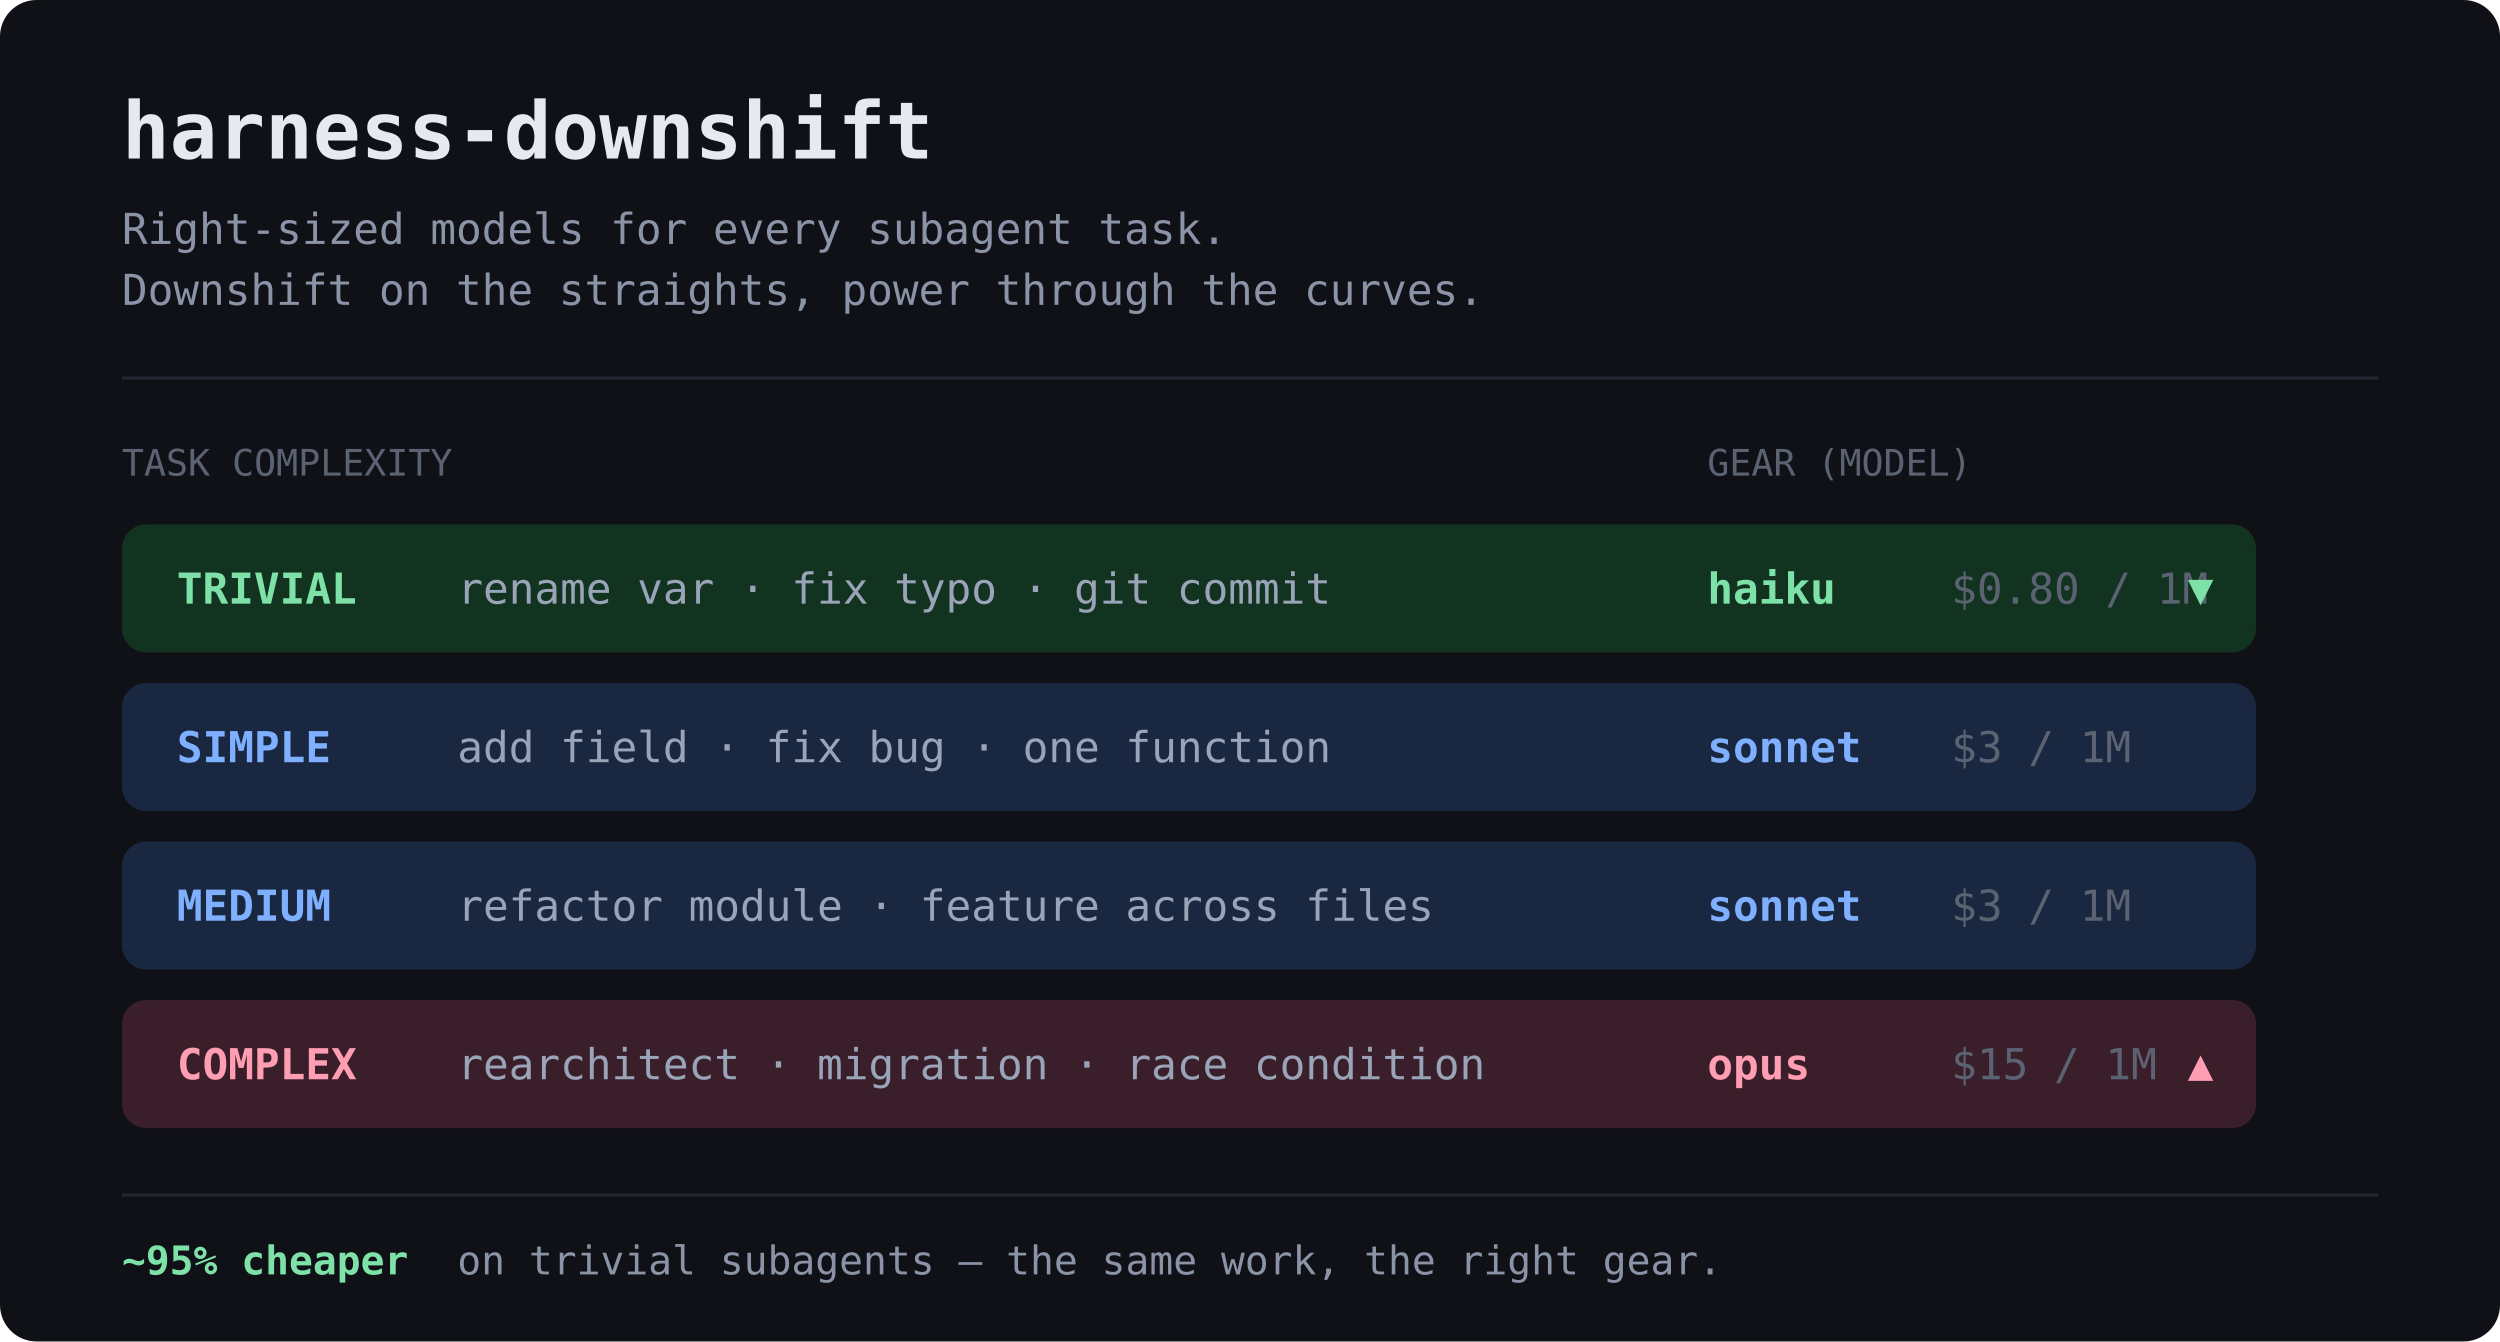
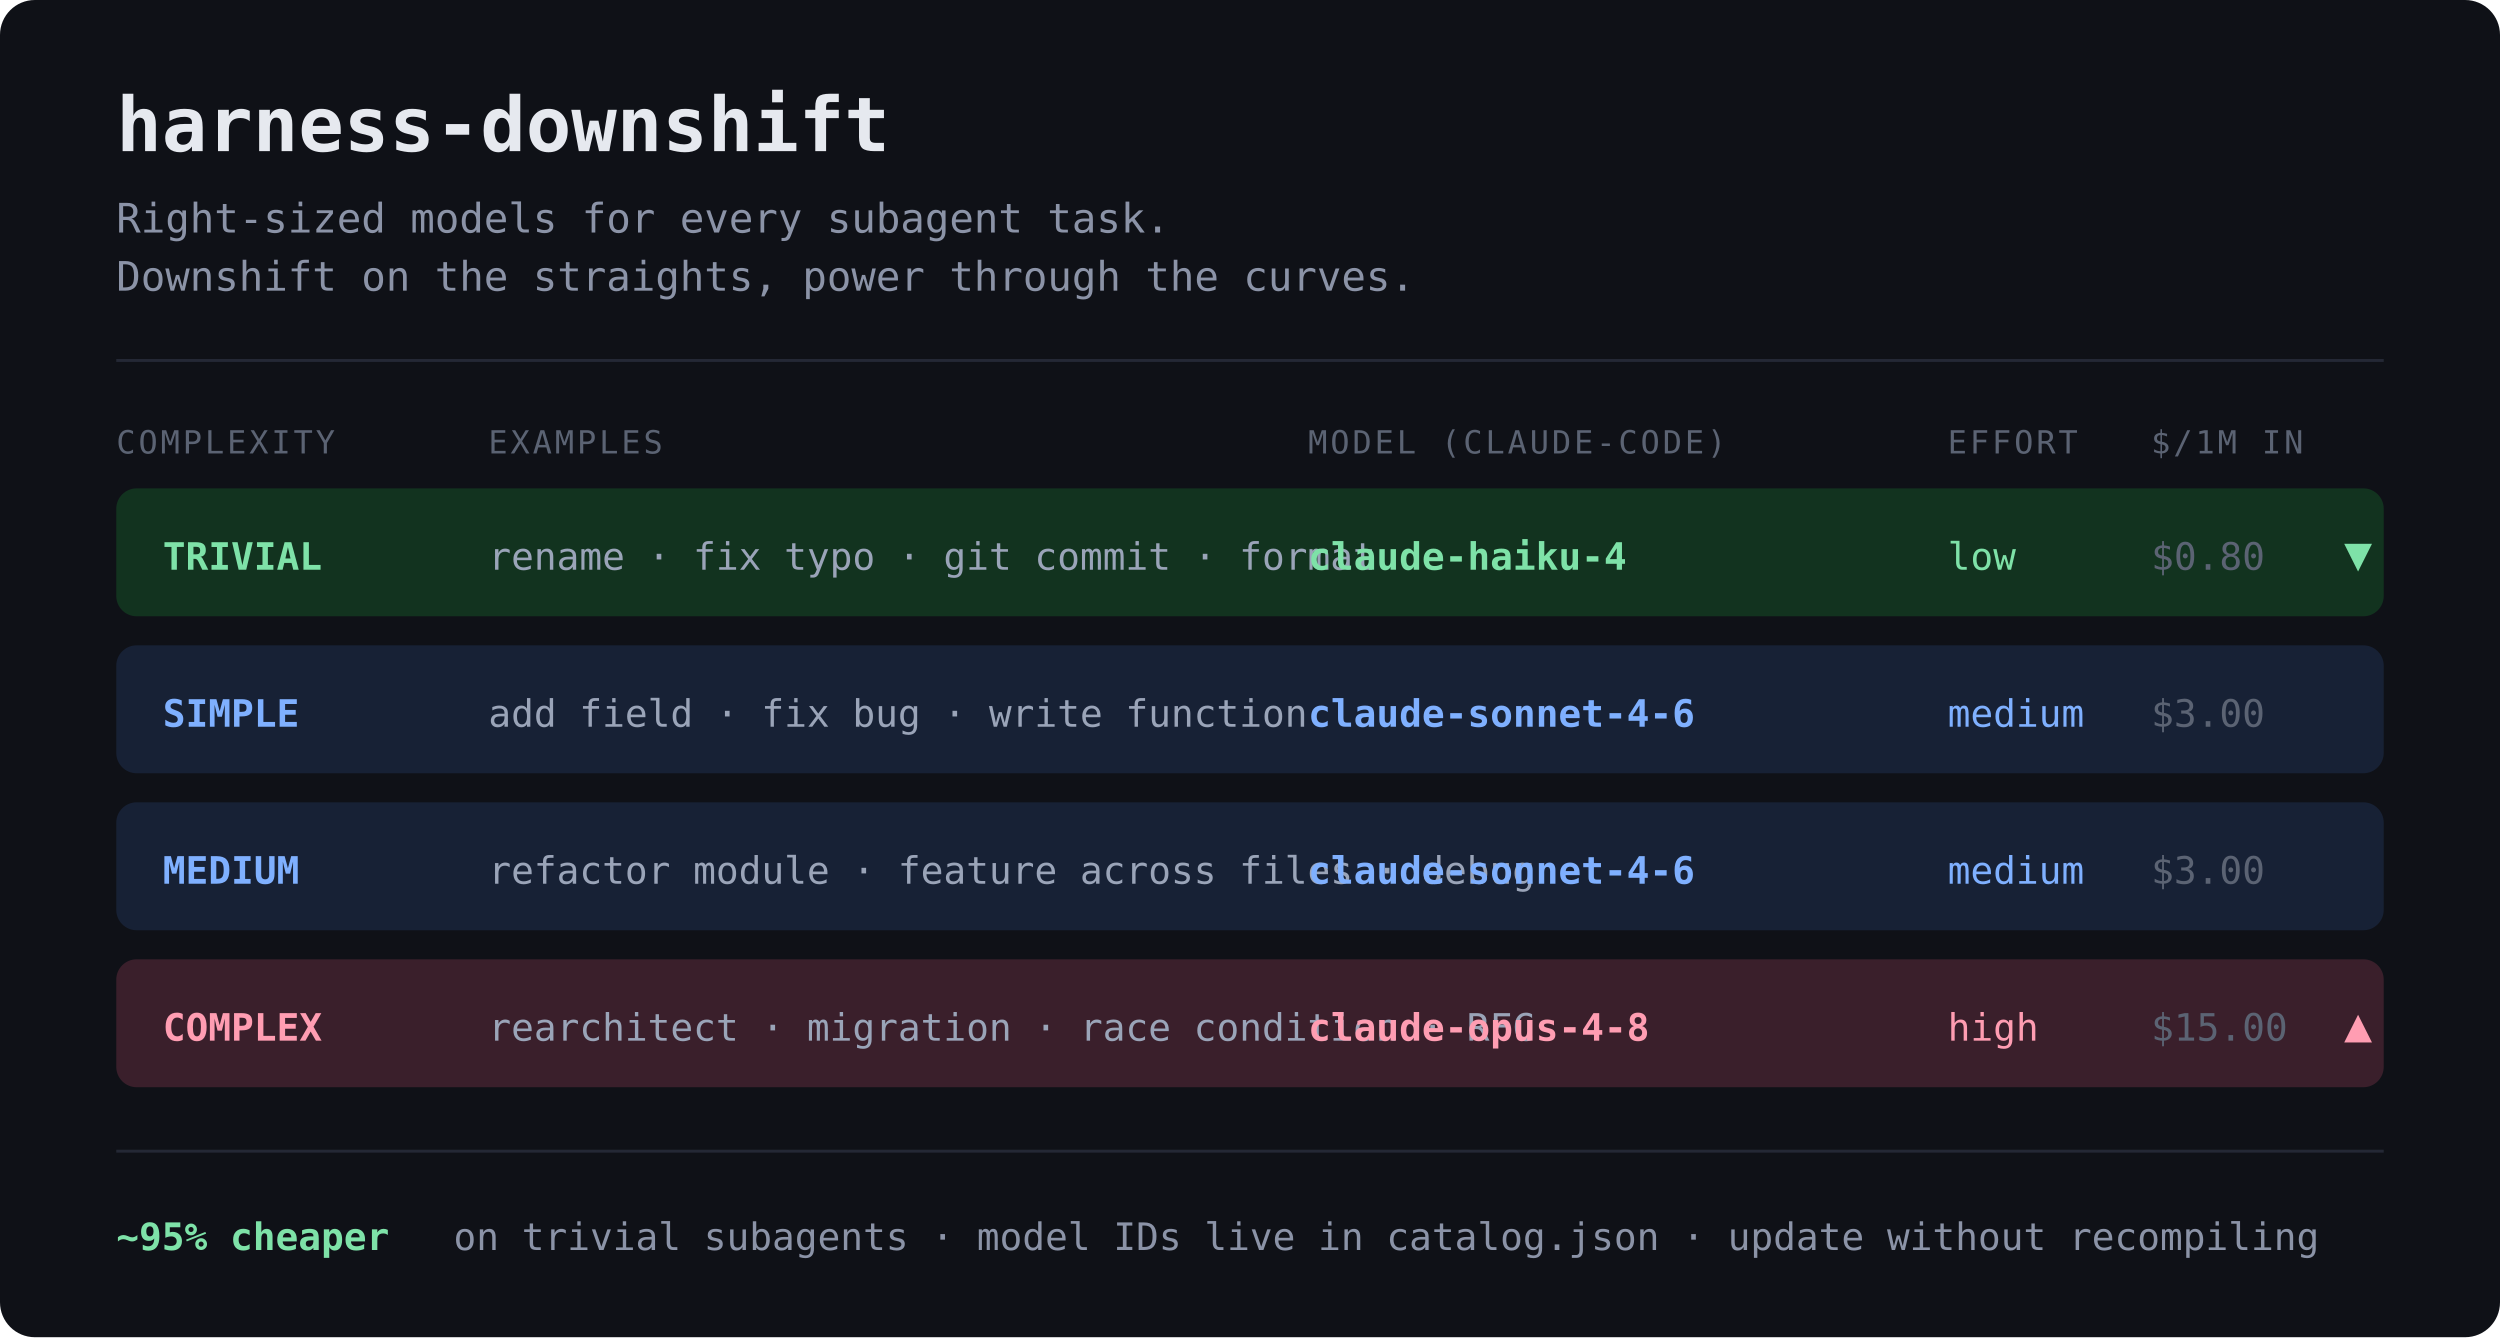
- <svg xmlns="http://www.w3.org/2000/svg" width="820" height="440" viewBox="0 0 820 440" font-family="'SF Mono', 'Fira Code', 'Cascadia Code', ui-monospace, monospace">
-   <rect width="820" height="440" rx="12" fill="#0f1117" />
+ <svg xmlns="http://www.w3.org/2000/svg" width="860" height="460" viewBox="0 0 860 460" font-family="'SF Mono', 'Fira Code', 'Cascadia Code', ui-monospace, monospace">
+   <rect width="860" height="460" rx="12" fill="#0f1117" />
  <text x="40" y="52" fill="#e6e9ef" font-size="26" font-weight="700">harness-downshift</text>
  <text x="40" y="80" fill="#8b93a7" font-size="14">Right-sized models for every subagent task.</text>
  <text x="40" y="100" fill="#8b93a7" font-size="14">Downshift on the straights, power through the curves.</text>
-   <line x1="40" y1="124" x2="780" y2="124" stroke="#242835" stroke-width="1" />
-   <text x="40" y="156" fill="#5b6373" font-size="12">TASK COMPLEXITY</text>
-   <text x="560" y="156" fill="#5b6373" font-size="12">GEAR (MODEL)</text>
-   <g font-size="14">
-     <rect x="40" y="172" width="700" height="42" rx="8" fill="#12331f" />
-     <text x="58" y="198" fill="#7ee2a8" font-weight="700">TRIVIAL</text>
-     <text x="150" y="198" fill="#9aa4b8">rename var · fix typo · git commit</text>
-     <text x="560" y="198" fill="#7ee2a8" font-weight="700">haiku</text>
-     <text x="640" y="198" fill="#5b6373">$0.80 / 1M</text>
-     <text x="726" y="198" fill="#7ee2a8" text-anchor="end">▼</text>
+   <line x1="40" y1="124" x2="820" y2="124" stroke="#242835" stroke-width="1" />
+   <text x="40" y="156" fill="#5b6373" font-size="11" letter-spacing="1">COMPLEXITY</text>
+   <text x="168" y="156" fill="#5b6373" font-size="11" letter-spacing="1">EXAMPLES</text>
+   <text x="450" y="156" fill="#5b6373" font-size="11" letter-spacing="1">MODEL (CLAUDE-CODE)</text>
+   <text x="670" y="156" fill="#5b6373" font-size="11" letter-spacing="1">EFFORT</text>
+   <text x="740" y="156" fill="#5b6373" font-size="11" letter-spacing="1">$/1M IN</text>
+   <g font-size="13">
+     <rect x="40" y="168" width="780" height="44" rx="7" fill="#12331f" />
+     <text x="56" y="196" fill="#7ee2a8" font-weight="700">TRIVIAL</text>
+     <text x="168" y="196" fill="#9aa4b8">rename · fix typo · git commit · format</text>
+     <text x="450" y="196" fill="#7ee2a8" font-weight="600">claude-haiku-4</text>
+     <text x="670" y="196" fill="#7ee2a8">low</text>
+     <text x="740" y="196" fill="#5b6373">$0.80</text>
+     <text x="816" y="196" fill="#7ee2a8" text-anchor="end" font-size="16">▼</text>
  </g>
-   <g font-size="14">
-     <rect x="40" y="224" width="700" height="42" rx="8" fill="#1a2740" />
-     <text x="58" y="250" fill="#7fb0ff" font-weight="700">SIMPLE</text>
-     <text x="150" y="250" fill="#9aa4b8">add field · fix bug · one function</text>
-     <text x="560" y="250" fill="#7fb0ff" font-weight="700">sonnet</text>
-     <text x="640" y="250" fill="#5b6373">$3 / 1M</text>
+   <g font-size="13">
+     <rect x="40" y="222" width="780" height="44" rx="7" fill="#172135" />
+     <text x="56" y="250" fill="#7fb0ff" font-weight="700">SIMPLE</text>
+     <text x="168" y="250" fill="#9aa4b8">add field · fix bug · write function</text>
+     <text x="450" y="250" fill="#7fb0ff" font-weight="600">claude-sonnet-4-6</text>
+     <text x="670" y="250" fill="#7fb0ff">medium</text>
+     <text x="740" y="250" fill="#5b6373">$3.00</text>
  </g>
-   <g font-size="14">
-     <rect x="40" y="276" width="700" height="42" rx="8" fill="#1a2740" />
-     <text x="58" y="302" fill="#7fb0ff" font-weight="700">MEDIUM</text>
-     <text x="150" y="302" fill="#9aa4b8">refactor module · feature across files</text>
-     <text x="560" y="302" fill="#7fb0ff" font-weight="700">sonnet</text>
-     <text x="640" y="302" fill="#5b6373">$3 / 1M</text>
+   <g font-size="13">
+     <rect x="40" y="276" width="780" height="44" rx="7" fill="#172135" />
+     <text x="56" y="304" fill="#7fb0ff" font-weight="700">MEDIUM</text>
+     <text x="168" y="304" fill="#9aa4b8">refactor module · feature across files · debug</text>
+     <text x="450" y="304" fill="#7fb0ff" font-weight="600">claude-sonnet-4-6</text>
+     <text x="670" y="304" fill="#7fb0ff">medium</text>
+     <text x="740" y="304" fill="#5b6373">$3.00</text>
  </g>
-   <g font-size="14">
-     <rect x="40" y="328" width="700" height="42" rx="8" fill="#3a1f2b" />
-     <text x="58" y="354" fill="#ff9db2" font-weight="700">COMPLEX</text>
-     <text x="150" y="354" fill="#9aa4b8">rearchitect · migration · race condition</text>
-     <text x="560" y="354" fill="#ff9db2" font-weight="700">opus</text>
-     <text x="640" y="354" fill="#5b6373">$15 / 1M</text>
-     <text x="726" y="354" fill="#ff9db2" text-anchor="end">▲</text>
+   <g font-size="13">
+     <rect x="40" y="330" width="780" height="44" rx="7" fill="#3a1f2b" />
+     <text x="56" y="358" fill="#ff9db2" font-weight="700">COMPLEX</text>
+     <text x="168" y="358" fill="#9aa4b8">rearchitect · migration · race condition · RFC</text>
+     <text x="450" y="358" fill="#ff9db2" font-weight="600">claude-opus-4-8</text>
+     <text x="670" y="358" fill="#ff9db2">high</text>
+     <text x="740" y="358" fill="#5b6373">$15.00</text>
+     <text x="816" y="358" fill="#ff9db2" text-anchor="end" font-size="16">▲</text>
  </g>
-   <line x1="40" y1="392" x2="780" y2="392" stroke="#242835" stroke-width="1" />
-   <text x="40" y="418" fill="#7ee2a8" font-size="13" font-weight="700">~95% cheaper</text>
-   <text x="150" y="418" fill="#8b93a7" font-size="13">on trivial subagents — the same work, the right gear.</text>
+   <line x1="40" y1="396" x2="820" y2="396" stroke="#242835" stroke-width="1" />
+   <text x="40" y="430" fill="#7ee2a8" font-size="13" font-weight="700">~95% cheaper</text>
+   <text x="156" y="430" fill="#8b93a7" font-size="13">on trivial subagents · model IDs live in catalog.json · update without recompiling</text>
</svg>
